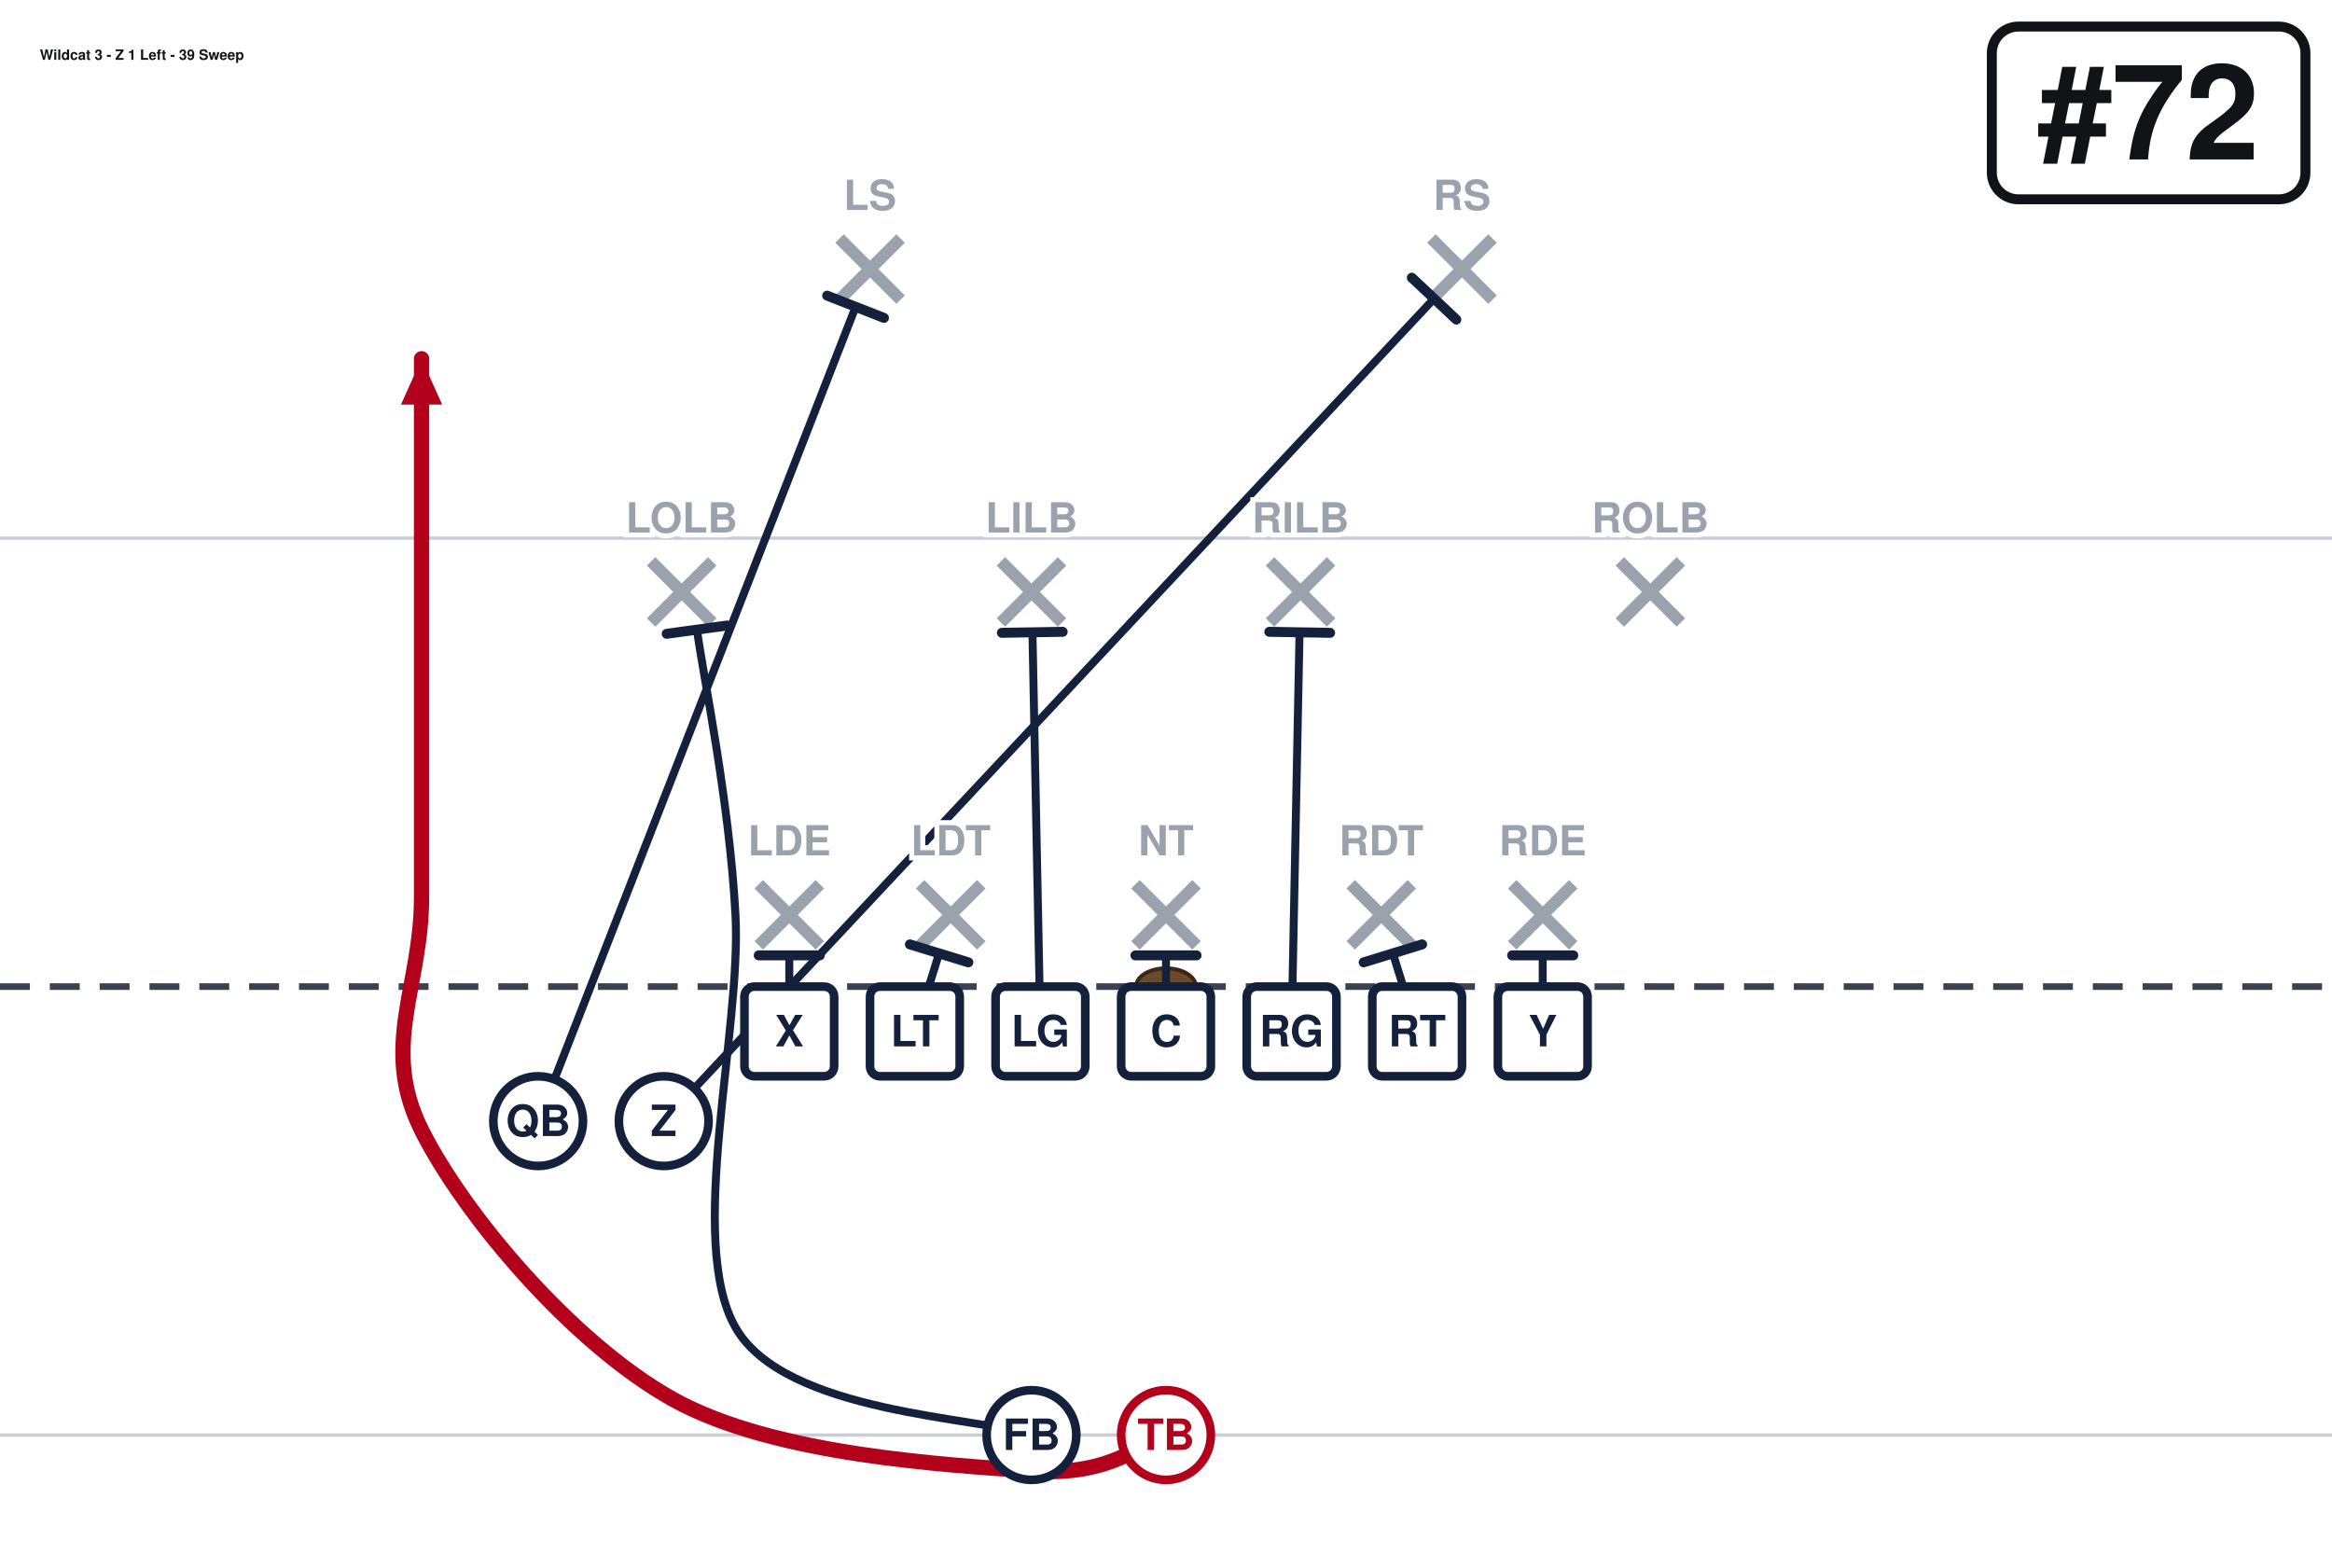
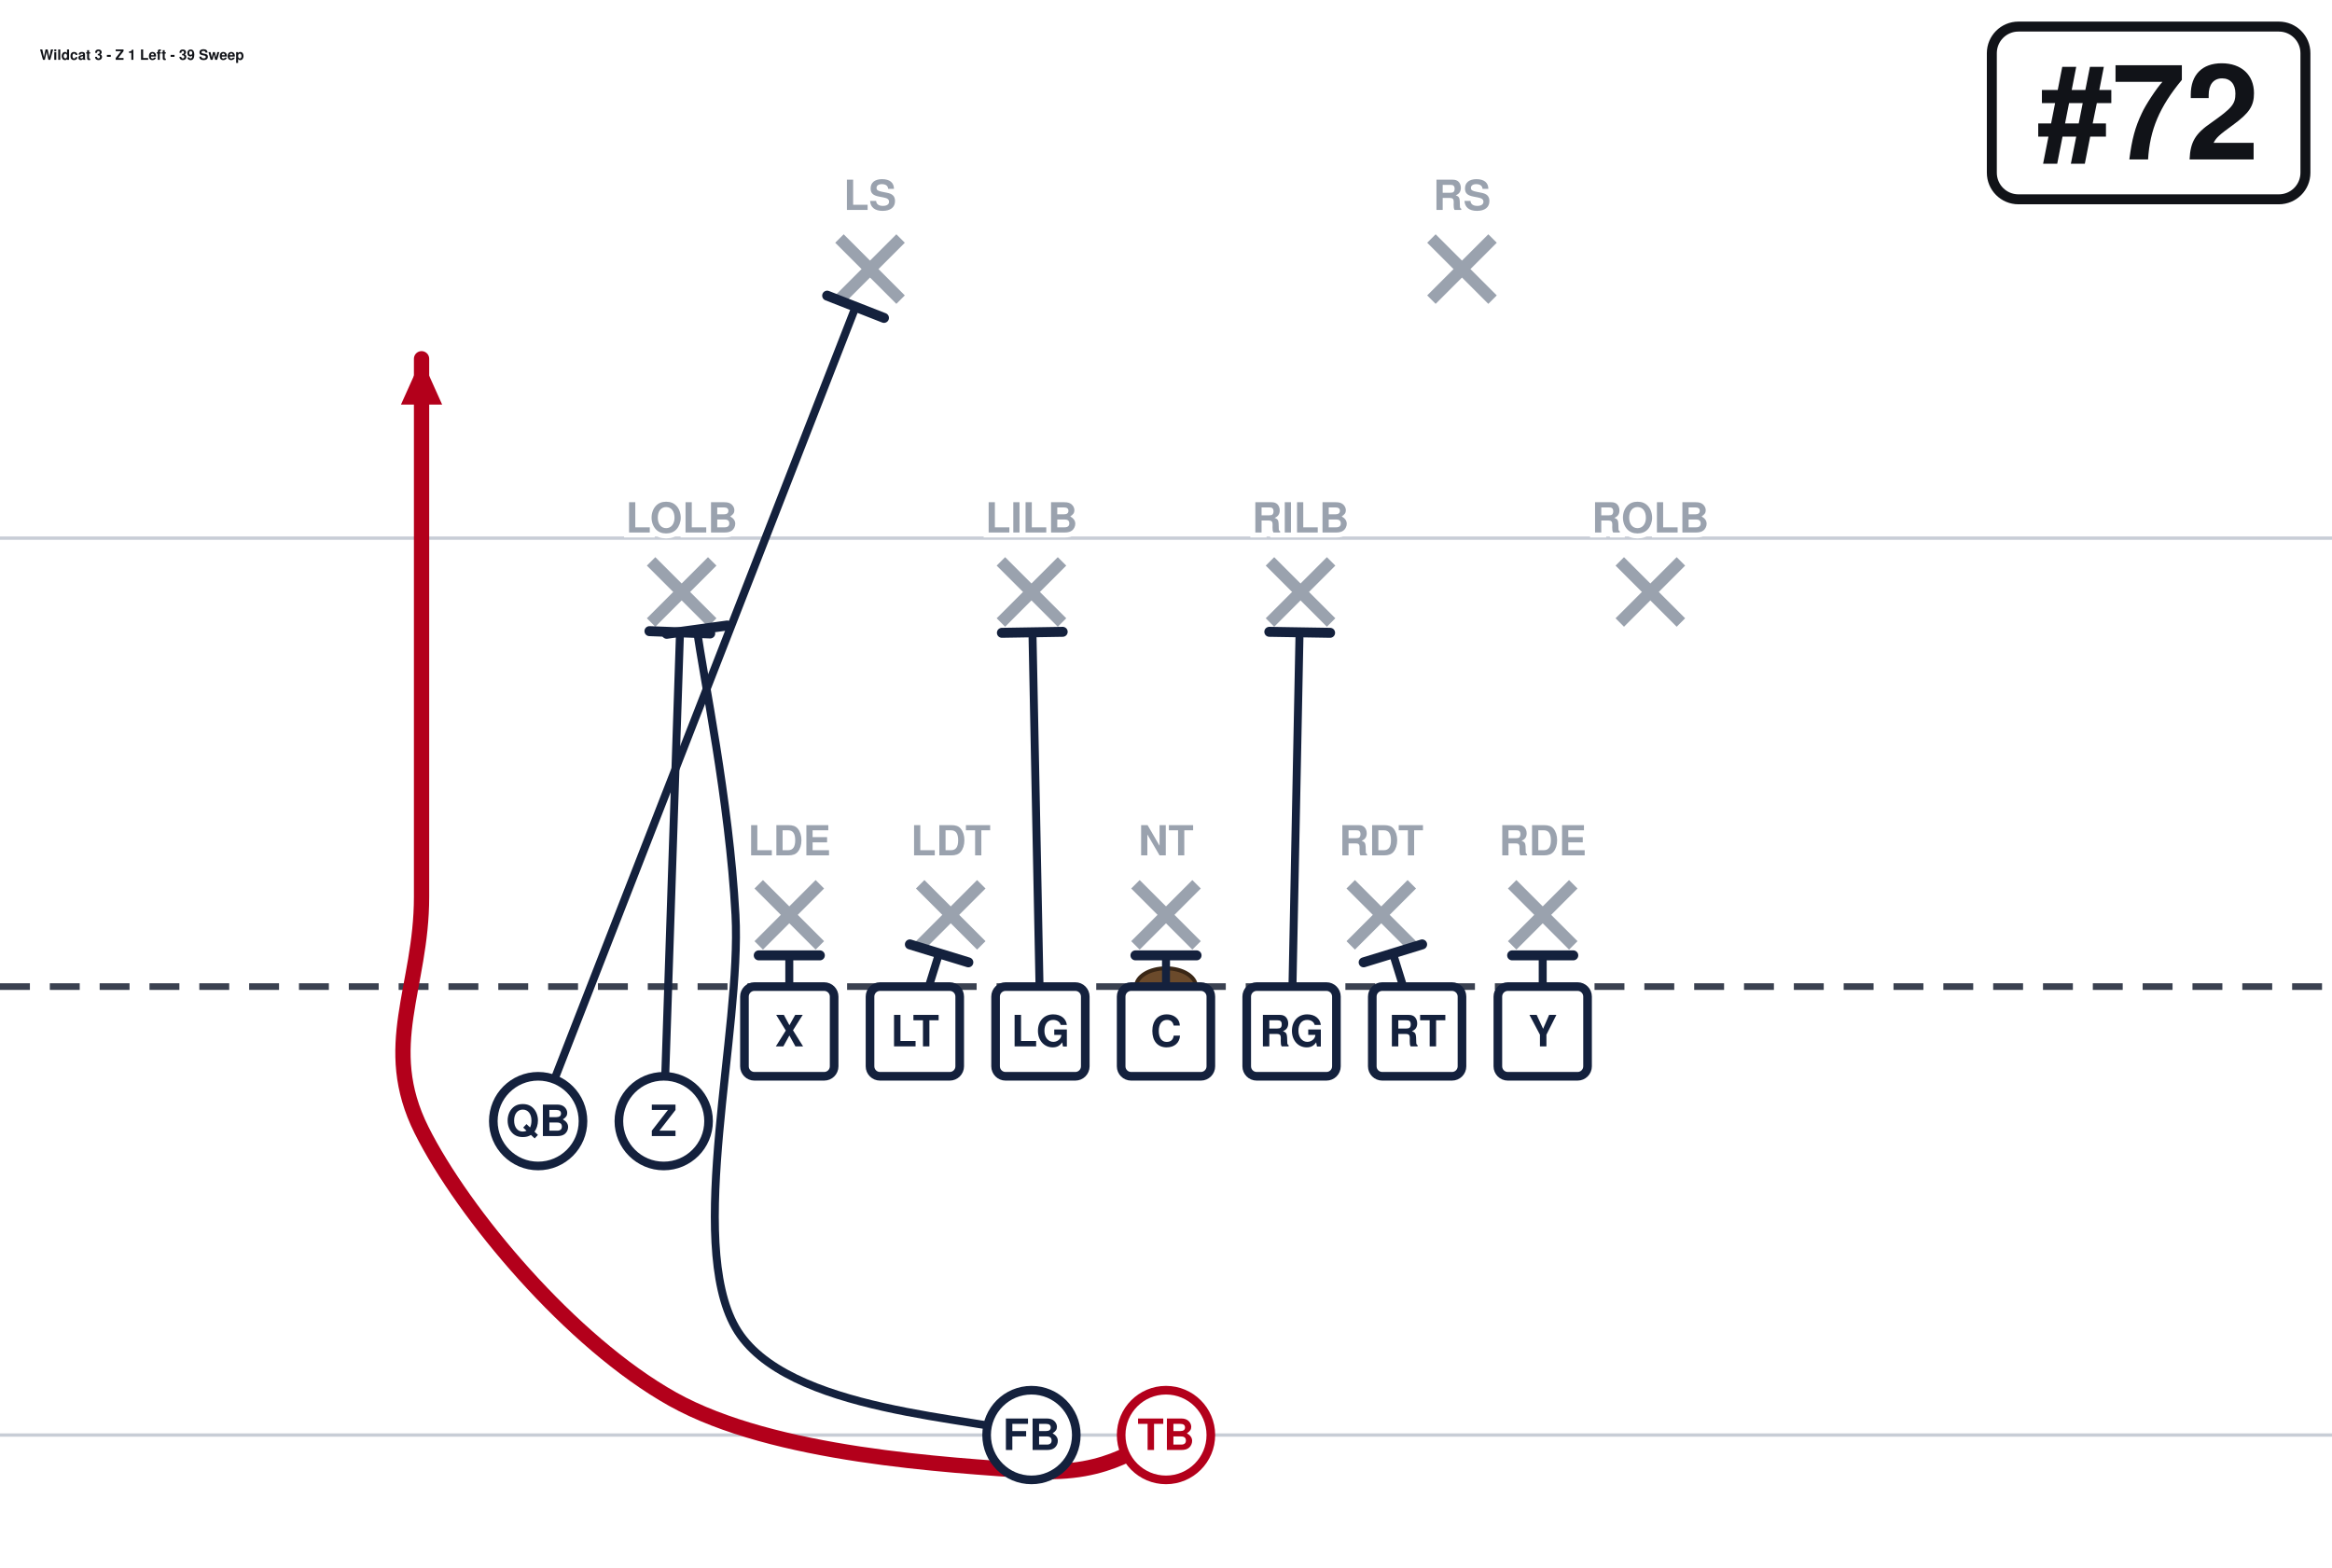
<svg xmlns="http://www.w3.org/2000/svg" width="702" height="472" viewBox="0 27 702 472" font-family="Segoe UI, Helvetica, Arial, sans-serif" role="img">
  <rect x="0" y="0" width="702" height="513" fill="#ffffff" />
  <line x1="0" y1="459.0" x2="702" y2="459.0" stroke="#c8cdd6" stroke-width="1" />
  <line x1="0" y1="189.0" x2="702" y2="189.0" stroke="#c8cdd6" stroke-width="1" />
  <line x1="0" y1="324.0" x2="702" y2="324.0" stroke="#3a4150" stroke-width="2" stroke-dasharray="9 6" />
  <ellipse cx="351.0" cy="324.0" rx="9" ry="5.5" fill="#6b4a2b" stroke="#3a2716" stroke-width="1.2" />
  <line x1="228.4" y1="293.2" x2="246.8" y2="311.6" stroke="#9aa2ae" stroke-width="3.6" />
  <line x1="246.8" y1="293.2" x2="228.4" y2="311.6" stroke="#9aa2ae" stroke-width="3.6" />
  <line x1="277.0" y1="293.2" x2="295.4" y2="311.6" stroke="#9aa2ae" stroke-width="3.6" />
  <line x1="295.4" y1="293.2" x2="277.0" y2="311.6" stroke="#9aa2ae" stroke-width="3.6" />
  <line x1="341.8" y1="293.2" x2="360.2" y2="311.6" stroke="#9aa2ae" stroke-width="3.6" />
  <line x1="360.2" y1="293.2" x2="341.8" y2="311.6" stroke="#9aa2ae" stroke-width="3.6" />
  <line x1="406.6" y1="293.2" x2="425.0" y2="311.6" stroke="#9aa2ae" stroke-width="3.6" />
  <line x1="425.0" y1="293.2" x2="406.6" y2="311.6" stroke="#9aa2ae" stroke-width="3.6" />
  <line x1="455.2" y1="293.2" x2="473.6" y2="311.6" stroke="#9aa2ae" stroke-width="3.6" />
  <line x1="473.6" y1="293.2" x2="455.2" y2="311.6" stroke="#9aa2ae" stroke-width="3.6" />
  <line x1="196.0" y1="196.0" x2="214.4" y2="214.4" stroke="#9aa2ae" stroke-width="3.6" />
  <line x1="214.4" y1="196.0" x2="196.0" y2="214.4" stroke="#9aa2ae" stroke-width="3.6" />
  <line x1="301.3" y1="196.0" x2="319.7" y2="214.4" stroke="#9aa2ae" stroke-width="3.6" />
  <line x1="319.7" y1="196.0" x2="301.3" y2="214.4" stroke="#9aa2ae" stroke-width="3.6" />
  <line x1="382.3" y1="196.0" x2="400.7" y2="214.4" stroke="#9aa2ae" stroke-width="3.6" />
  <line x1="400.7" y1="196.0" x2="382.3" y2="214.4" stroke="#9aa2ae" stroke-width="3.6" />
  <line x1="487.6" y1="196.0" x2="506.0" y2="214.4" stroke="#9aa2ae" stroke-width="3.6" />
  <line x1="506.0" y1="196.0" x2="487.6" y2="214.4" stroke="#9aa2ae" stroke-width="3.6" />
  <line x1="252.7" y1="98.8" x2="271.1" y2="117.2" stroke="#9aa2ae" stroke-width="3.6" />
  <line x1="271.1" y1="98.8" x2="252.7" y2="117.2" stroke="#9aa2ae" stroke-width="3.6" />
  <line x1="430.9" y1="98.8" x2="449.3" y2="117.2" stroke="#9aa2ae" stroke-width="3.6" />
  <line x1="449.3" y1="98.8" x2="430.9" y2="117.2" stroke="#9aa2ae" stroke-width="3.6" />
  <path d="M237.6,337.5 L237.6,314.6" fill="none" stroke="#14213d" stroke-width="2.4" stroke-linecap="round" stroke-linejoin="round" />
  <line x1="228.4" y1="314.6" x2="246.8" y2="314.6" stroke="#14213d" stroke-width="3.0" stroke-linecap="round" />
  <path d="M275.4,337.5 L282.7,314.0" fill="none" stroke="#14213d" stroke-width="2.4" stroke-linecap="round" stroke-linejoin="round" />
  <line x1="273.9" y1="311.3" x2="291.5" y2="316.7" stroke="#14213d" stroke-width="3.0" stroke-linecap="round" />
  <path d="M313.2,337.5 L310.8,217.4" fill="none" stroke="#14213d" stroke-width="2.4" stroke-linecap="round" stroke-linejoin="round" />
  <line x1="301.6" y1="217.5" x2="319.9" y2="217.2" stroke="#14213d" stroke-width="3.0" stroke-linecap="round" />
  <path d="M351.0,337.5 L351.0,314.6" fill="none" stroke="#14213d" stroke-width="2.4" stroke-linecap="round" stroke-linejoin="round" />
  <line x1="341.8" y1="314.6" x2="360.2" y2="314.6" stroke="#14213d" stroke-width="3.0" stroke-linecap="round" />
  <path d="M388.8,337.5 L391.2,217.4" fill="none" stroke="#14213d" stroke-width="2.4" stroke-linecap="round" stroke-linejoin="round" />
  <line x1="382.1" y1="217.2" x2="400.4" y2="217.5" stroke="#14213d" stroke-width="3.0" stroke-linecap="round" />
  <path d="M426.6,337.5 L419.3,314.0" fill="none" stroke="#14213d" stroke-width="2.4" stroke-linecap="round" stroke-linejoin="round" />
  <line x1="410.5" y1="316.7" x2="428.1" y2="311.3" stroke="#14213d" stroke-width="3.0" stroke-linecap="round" />
  <path d="M464.4,337.5 L464.4,314.6" fill="none" stroke="#14213d" stroke-width="2.4" stroke-linecap="round" stroke-linejoin="round" />
  <line x1="455.2" y1="314.6" x2="473.6" y2="314.6" stroke="#14213d" stroke-width="3.0" stroke-linecap="round" />
-   <path d="M199.8,364.5 L431.7,116.9" fill="none" stroke="#14213d" stroke-width="2.4" stroke-linecap="round" stroke-linejoin="round" />
-   <line x1="425.0" y1="110.6" x2="438.4" y2="123.2" stroke="#14213d" stroke-width="3.0" stroke-linecap="round" />
+   <path d="M199.8,364.5 L204.7,217.4" fill="none" stroke="#14213d" stroke-width="2.4" stroke-linecap="round" stroke-linejoin="round" />
+   <line x1="195.5" y1="217.0" x2="213.8" y2="217.7" stroke="#14213d" stroke-width="3.0" stroke-linecap="round" />
  <path d="M162.0,364.5 L257.6,119.3" fill="none" stroke="#14213d" stroke-width="2.4" stroke-linecap="round" stroke-linejoin="round" />
  <line x1="249.0" y1="116.0" x2="266.1" y2="122.7" stroke="#14213d" stroke-width="3.0" stroke-linecap="round" />
  <path d="M310.5,459.0 C295.6,453.6 236.2,452.7 221.4,426.6 C206.5,400.5 223.3,337.4 221.4,302.4 C219.5,267.4 211.7,230.8 209.8,216.5" fill="none" stroke="#14213d" stroke-width="2.4" stroke-linecap="round" stroke-linejoin="round" />
  <line x1="200.7" y1="217.8" x2="218.9" y2="215.3" stroke="#14213d" stroke-width="3.0" stroke-linecap="round" />
  <path d="M351.0,459.0 C344.2,460.8 335.2,471.6 310.5,469.8 C285.8,468.0 233.1,465.3 202.5,448.2 C171.9,431.1 139.5,392.4 126.9,367.2 C114.3,342.0 126.9,324.4 126.9,297.0 C126.9,269.6 126.9,229.5 126.9,202.5 C126.9,175.5 126.9,146.2 126.9,135.0" fill="none" stroke="#b3001b" stroke-width="4.6" stroke-linecap="round" stroke-linejoin="round" />
  <polygon points="126.9,135.0 133.1,148.8 120.7,148.8" fill="#b3001b" />
  <rect x="224.1" y="324.0" width="27.0" height="27.0" rx="3" fill="#ffffff" stroke="#14213d" stroke-width="2.6" />
  <text x="237.6" y="342.0" text-anchor="middle" font-size="13" font-weight="700" fill="#14213d">X</text>
  <rect x="261.9" y="324.0" width="27.0" height="27.0" rx="3" fill="#ffffff" stroke="#14213d" stroke-width="2.6" />
  <text x="275.4" y="342.0" text-anchor="middle" font-size="13" font-weight="700" fill="#14213d">LT</text>
  <rect x="299.7" y="324.0" width="27.0" height="27.0" rx="3" fill="#ffffff" stroke="#14213d" stroke-width="2.6" />
  <text x="313.2" y="342.0" text-anchor="middle" font-size="13" font-weight="700" fill="#14213d">LG</text>
  <rect x="337.5" y="324.0" width="27.0" height="27.0" rx="3" fill="#ffffff" stroke="#14213d" stroke-width="2.6" />
  <text x="351.0" y="342.0" text-anchor="middle" font-size="13" font-weight="700" fill="#14213d">C</text>
  <rect x="375.3" y="324.0" width="27.0" height="27.0" rx="3" fill="#ffffff" stroke="#14213d" stroke-width="2.6" />
  <text x="388.8" y="342.0" text-anchor="middle" font-size="13" font-weight="700" fill="#14213d">RG</text>
  <rect x="413.1" y="324.0" width="27.0" height="27.0" rx="3" fill="#ffffff" stroke="#14213d" stroke-width="2.6" />
  <text x="426.6" y="342.0" text-anchor="middle" font-size="13" font-weight="700" fill="#14213d">RT</text>
  <rect x="450.9" y="324.0" width="27.0" height="27.0" rx="3" fill="#ffffff" stroke="#14213d" stroke-width="2.6" />
  <text x="464.4" y="342.0" text-anchor="middle" font-size="13" font-weight="700" fill="#14213d">Y</text>
  <circle cx="199.8" cy="364.5" r="13.5" fill="#ffffff" stroke="#14213d" stroke-width="2.6" />
  <text x="199.8" y="369.0" text-anchor="middle" font-size="13" font-weight="700" fill="#14213d">Z</text>
  <circle cx="162.0" cy="364.5" r="13.5" fill="#ffffff" stroke="#14213d" stroke-width="2.6" />
  <text x="162.0" y="369.0" text-anchor="middle" font-size="13" font-weight="700" fill="#14213d">QB</text>
  <circle cx="351.0" cy="459.0" r="13.5" fill="#ffffff" stroke="#b3001b" stroke-width="2.6" />
  <text x="351.0" y="463.5" text-anchor="middle" font-size="13" font-weight="700" fill="#b3001b">TB</text>
  <circle cx="310.5" cy="459.0" r="13.5" fill="#ffffff" stroke="#14213d" stroke-width="2.6" />
  <text x="310.5" y="463.5" text-anchor="middle" font-size="13" font-weight="700" fill="#14213d">FB</text>
  <text x="237.6" y="284.5" text-anchor="middle" font-size="12.5" fill="#9aa2ae" font-weight="600" stroke="#fff" stroke-width="3" paint-order="stroke">LDE</text>
  <text x="286.2" y="284.5" text-anchor="middle" font-size="12.5" fill="#9aa2ae" font-weight="600" stroke="#fff" stroke-width="3" paint-order="stroke">LDT</text>
  <text x="351.0" y="284.5" text-anchor="middle" font-size="12.5" fill="#9aa2ae" font-weight="600" stroke="#fff" stroke-width="3" paint-order="stroke">NT</text>
  <text x="415.8" y="284.5" text-anchor="middle" font-size="12.5" fill="#9aa2ae" font-weight="600" stroke="#fff" stroke-width="3" paint-order="stroke">RDT</text>
  <text x="464.4" y="284.5" text-anchor="middle" font-size="12.5" fill="#9aa2ae" font-weight="600" stroke="#fff" stroke-width="3" paint-order="stroke">RDE</text>
  <text x="205.2" y="187.3" text-anchor="middle" font-size="12.5" fill="#9aa2ae" font-weight="600" stroke="#fff" stroke-width="3" paint-order="stroke">LOLB</text>
  <text x="310.5" y="187.3" text-anchor="middle" font-size="12.5" fill="#9aa2ae" font-weight="600" stroke="#fff" stroke-width="3" paint-order="stroke">LILB</text>
  <text x="391.5" y="187.3" text-anchor="middle" font-size="12.5" fill="#9aa2ae" font-weight="600" stroke="#fff" stroke-width="3" paint-order="stroke">RILB</text>
  <text x="496.8" y="187.3" text-anchor="middle" font-size="12.5" fill="#9aa2ae" font-weight="600" stroke="#fff" stroke-width="3" paint-order="stroke">ROLB</text>
  <text x="261.9" y="90.2" text-anchor="middle" font-size="12.5" fill="#9aa2ae" font-weight="600" stroke="#fff" stroke-width="3" paint-order="stroke">LS</text>
  <text x="440.1" y="90.2" text-anchor="middle" font-size="12.5" fill="#9aa2ae" font-weight="600" stroke="#fff" stroke-width="3" paint-order="stroke">RS</text>
  <rect x="599.6" y="35.0" width="94.4" height="52.0" rx="8" fill="#ffffff" stroke="#111318" stroke-width="3" />
  <text x="646.8" y="75.0" text-anchor="middle" font-size="40" font-weight="800" fill="#111318">#72</text>
  <text x="12.0" y="45.0" font-size="4.3" font-weight="700" fill="#111318">Wildcat 3 - Z 1 Left - 39 Sweep</text>
</svg>
